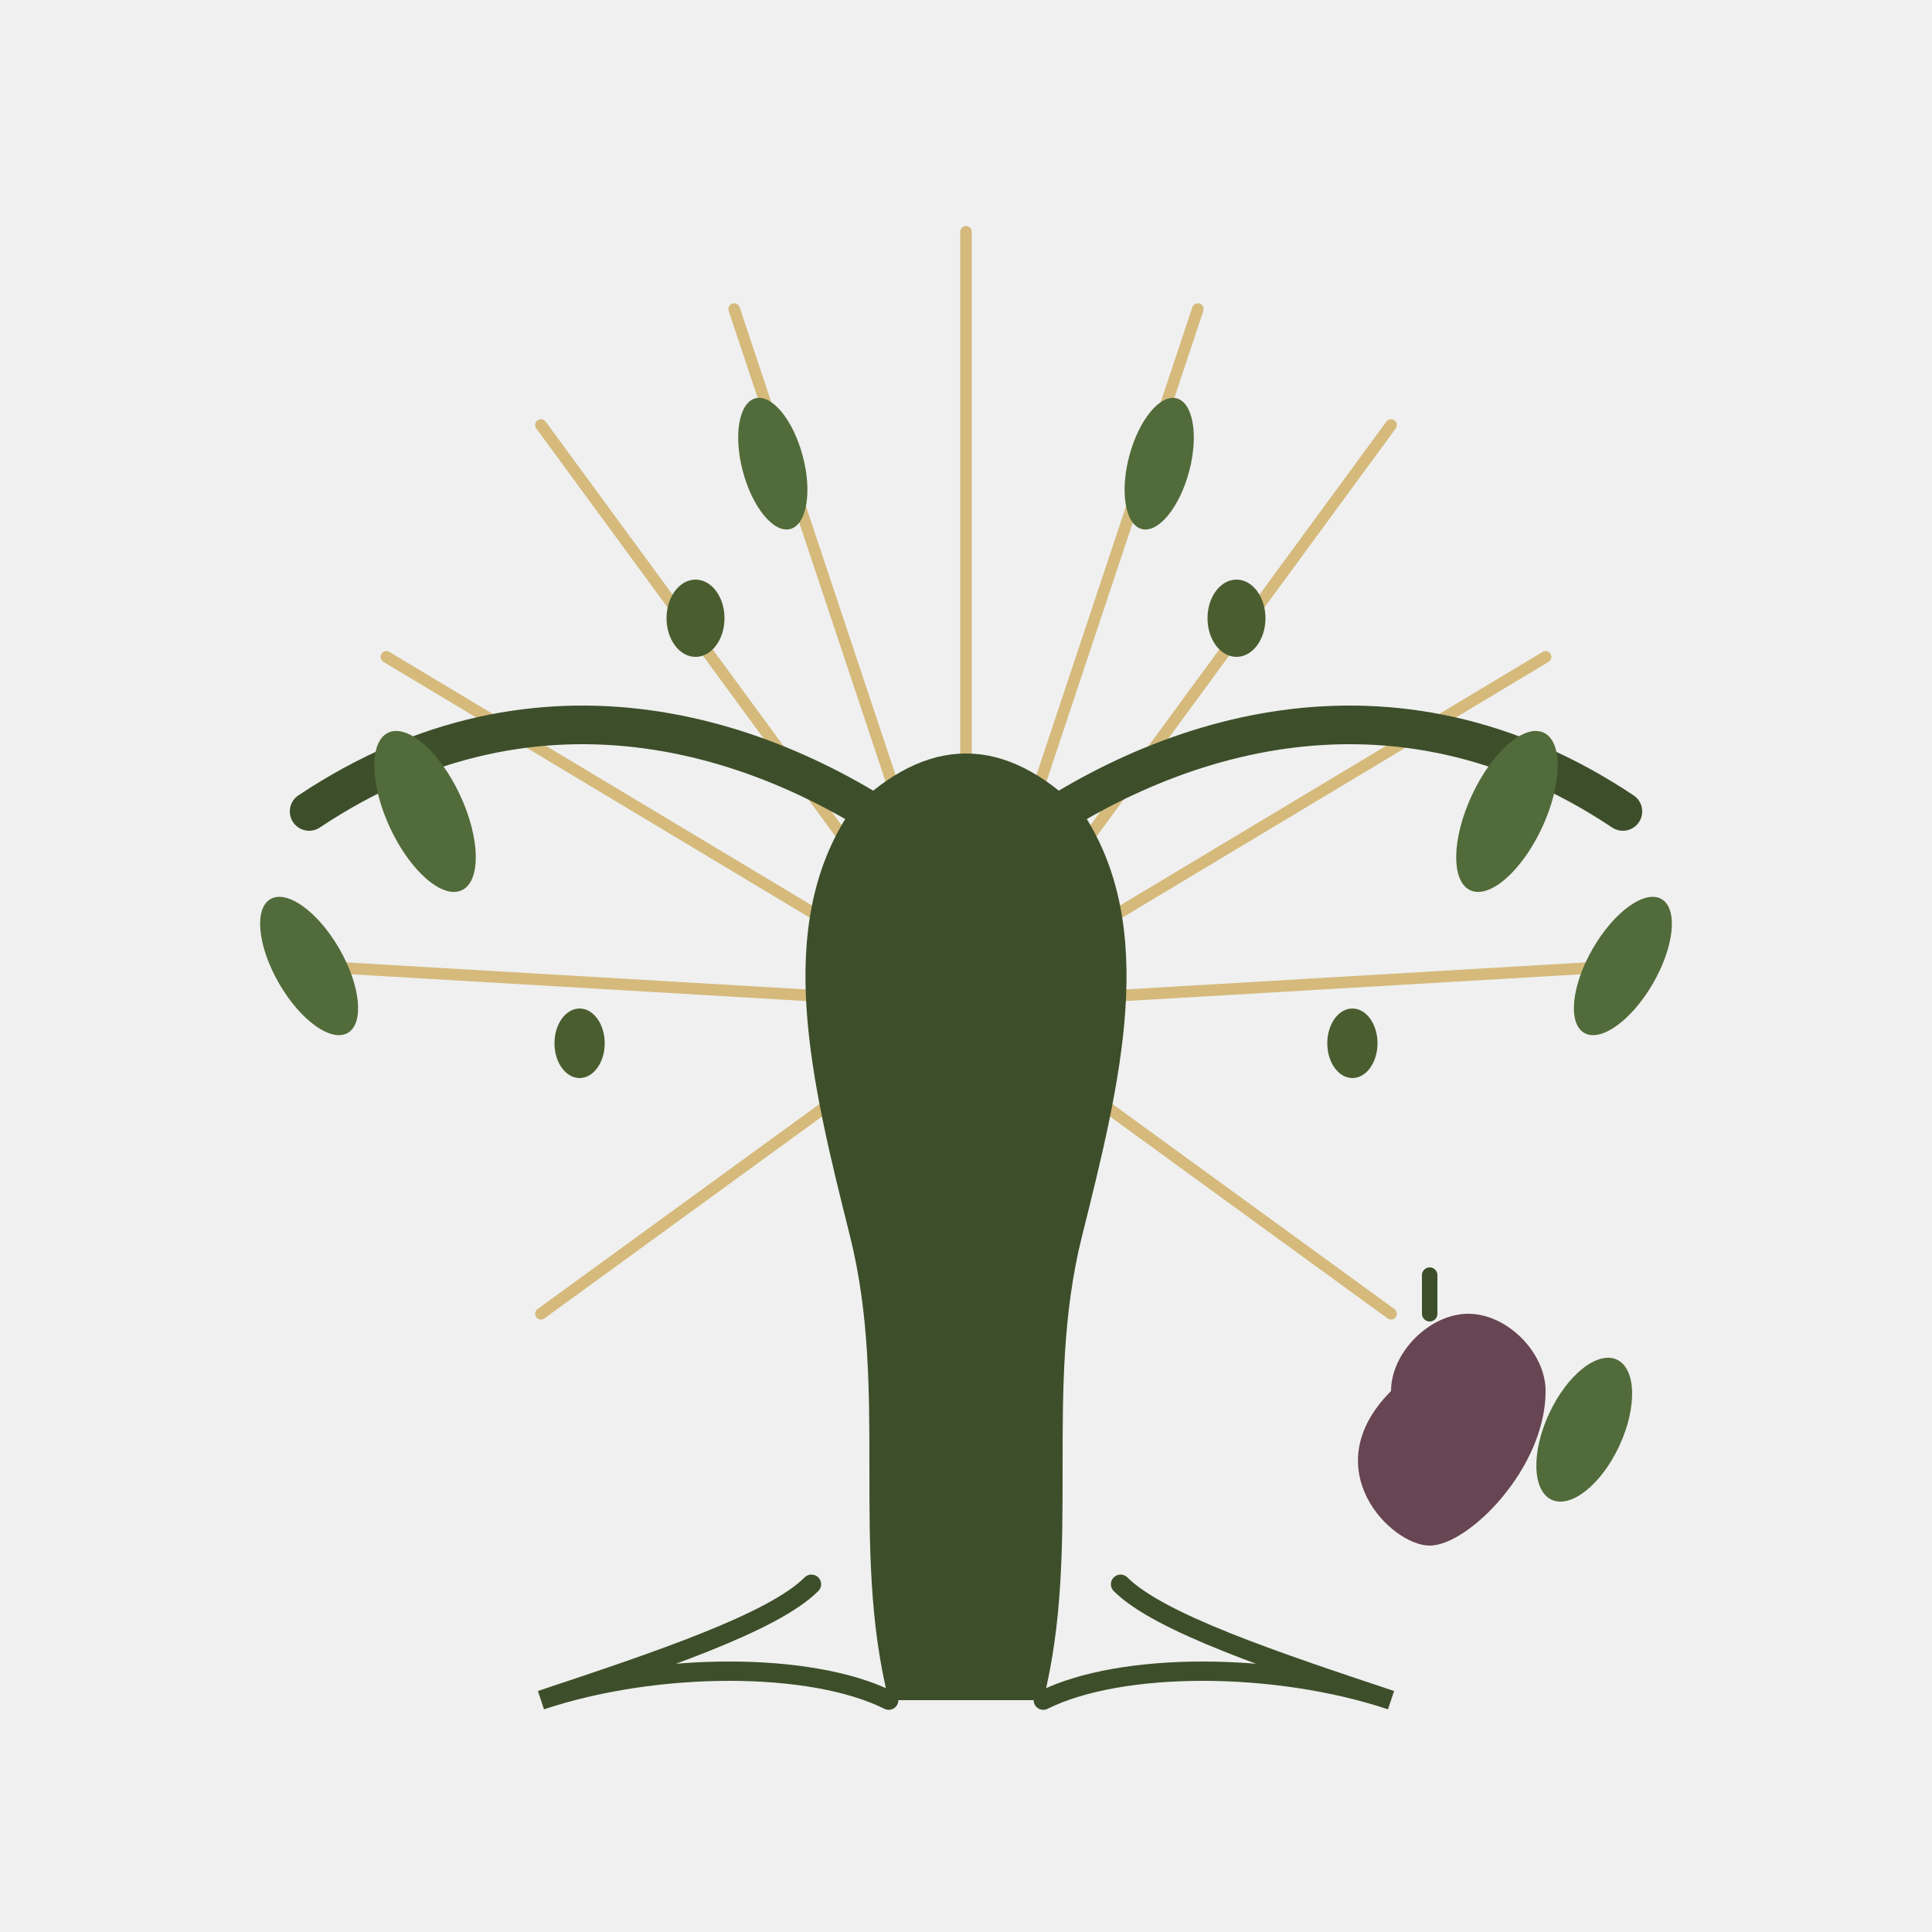
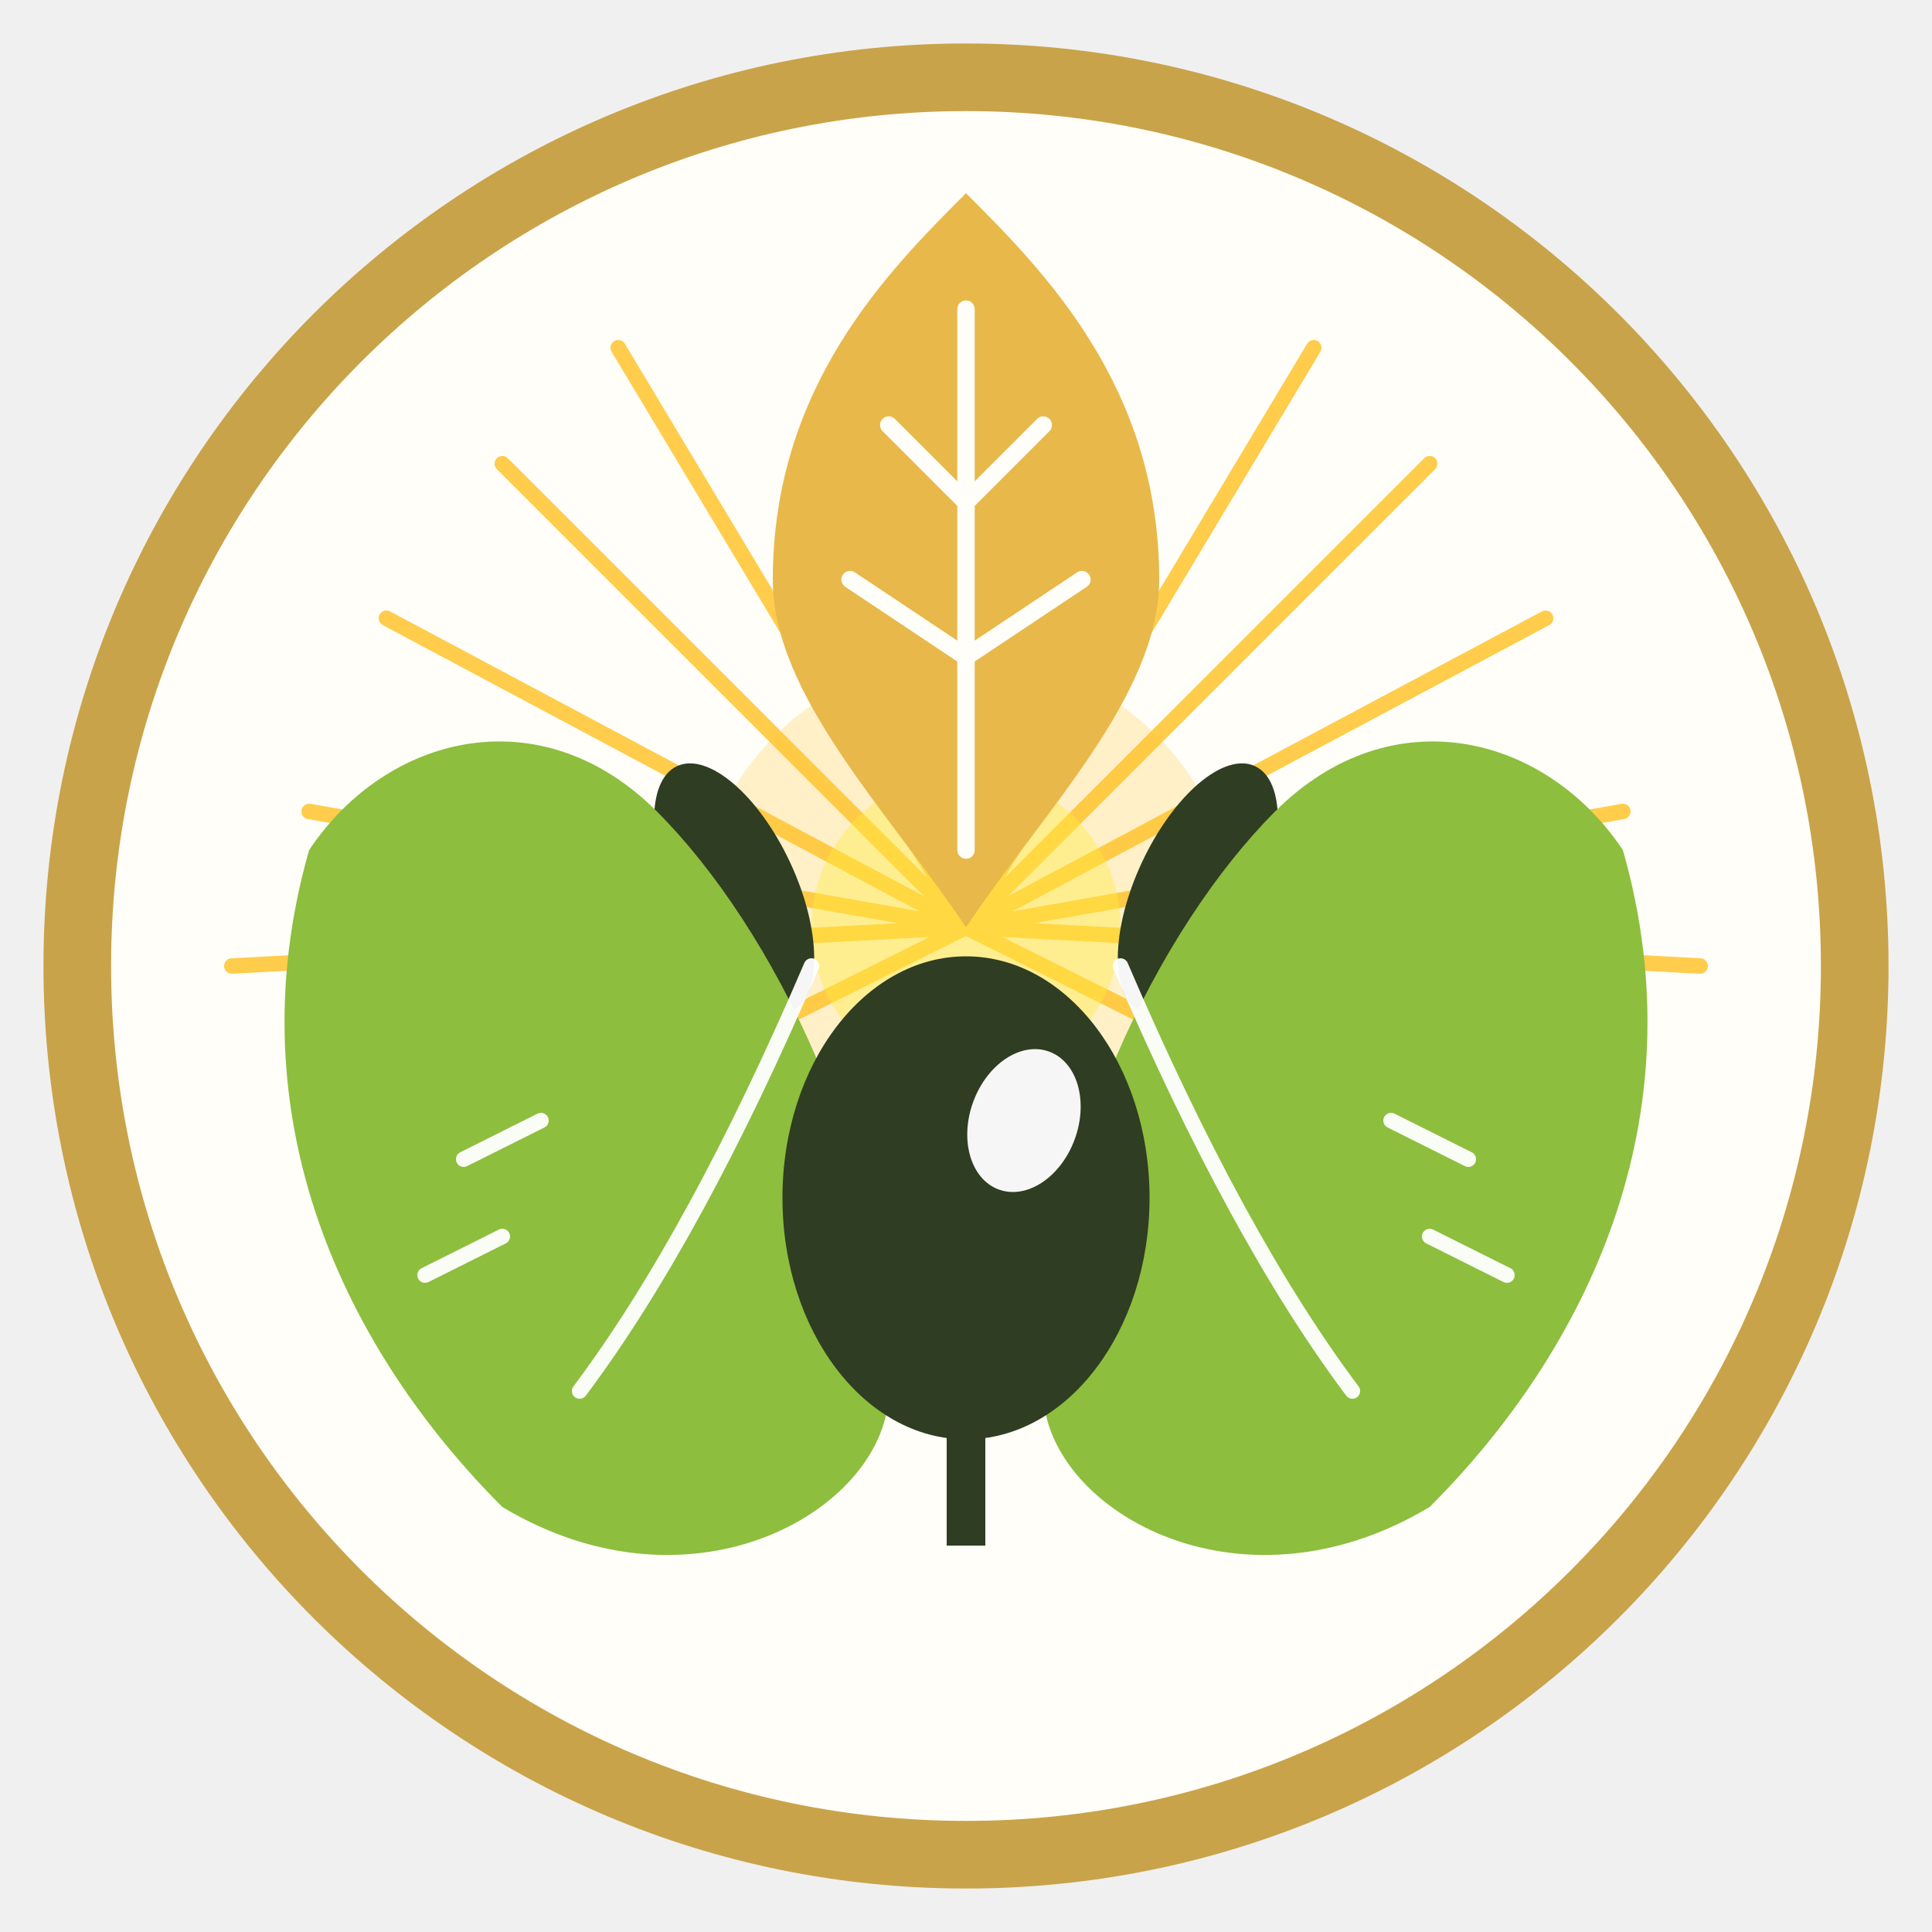
<svg xmlns="http://www.w3.org/2000/svg" width="100" height="100" viewBox="0 0 100 100" fill="none">
-   <g stroke="#C9A34A" stroke-width="0.6" opacity="0.7" stroke-linecap="round">
-     <line x1="50" y1="52" x2="50" y2="12" />
-     <line x1="50" y1="52" x2="62" y2="16" />
-     <line x1="50" y1="52" x2="72" y2="22" />
-     <line x1="50" y1="52" x2="80" y2="34" />
-     <line x1="50" y1="52" x2="84" y2="50" />
-     <line x1="50" y1="52" x2="72" y2="68" />
-     <line x1="50" y1="52" x2="28" y2="68" />
-     <line x1="50" y1="52" x2="16" y2="50" />
-     <line x1="50" y1="52" x2="20" y2="34" />
-     <line x1="50" y1="52" x2="28" y2="22" />
-     <line x1="50" y1="52" x2="38" y2="16" />
+   <circle cx="50" cy="50" r="46" stroke="#C9A34A" stroke-width="3.5" fill="#FFFEF8" />
+   <g stroke="#FFC639" stroke-width="0.8" opacity="0.9" stroke-linecap="round">
+     <line x1="50" y1="48" x2="32" y2="18" />
+     <line x1="50" y1="48" x2="26" y2="24" />
+     <line x1="50" y1="48" x2="20" y2="32" />
+     <line x1="50" y1="48" x2="16" y2="42" />
+     <line x1="50" y1="48" x2="68" y2="18" />
+     <line x1="50" y1="48" x2="74" y2="24" />
+     <line x1="50" y1="48" x2="80" y2="32" />
+     <line x1="50" y1="48" x2="84" y2="42" />
+     <line x1="50" y1="48" x2="50" y2="12" />
+     <line x1="50" y1="48" x2="88" y2="50" />
+     <line x1="50" y1="48" x2="12" y2="50" />
+     <line x1="50" y1="48" x2="78" y2="62" />
+     <line x1="50" y1="48" x2="22" y2="62" />
  </g>
-   <circle cx="50" cy="52" r="2.5" fill="#C9A34A" opacity="0.9" />
-   <path d="M46 88 C44 80,46 72,44 64 C42 56,40 48,44 42 C48 38,52 38,56 42 C60 48,58 56,56 64 C54 72,56 80,54 88 Z" fill="#3D4F2A" />
-   <path d="M48 44 C40 38,28 34,16 42" stroke="#3D4F2A" stroke-width="2" fill="none" stroke-linecap="round" />
-   <path d="M52 44 C60 38,72 34,84 42" stroke="#3D4F2A" stroke-width="2" fill="none" stroke-linecap="round" />
-   <g fill="#526B3A">
-     <ellipse cx="22" cy="42" rx="2" ry="4.5" transform="rotate(-25 22 42)" />
-     <ellipse cx="16" cy="50" rx="1.8" ry="4" transform="rotate(-30 16 50)" />
-     <ellipse cx="78" cy="42" rx="2" ry="4.5" transform="rotate(25 78 42)" />
-     <ellipse cx="84" cy="50" rx="1.8" ry="4" transform="rotate(30 84 50)" />
-     <ellipse cx="40" cy="24" rx="1.6" ry="3.5" transform="rotate(-15 40 24)" />
-     <ellipse cx="60" cy="24" rx="1.6" ry="3.5" transform="rotate(15 60 24)" />
-   </g>
-   <g fill="#4A5D2F">
-     <ellipse cx="36" cy="32" rx="1.5" ry="2" />
-     <ellipse cx="64" cy="32" rx="1.5" ry="2" />
-     <ellipse cx="30" cy="54" rx="1.3" ry="1.8" />
-     <ellipse cx="70" cy="54" rx="1.3" ry="1.8" />
-   </g>
-   <g>
-     <path d="M72 72 C72 70,74 68,76 68 C78 68,80 70,80 72 C80 76,76 80,74 80 C72 80,68 76,72 72 Z" fill="#684552" />
-     <path d="M74 68 L74 66" stroke="#3D4F2A" stroke-width="0.8" stroke-linecap="round" />
-     <ellipse cx="82" cy="74" rx="2" ry="4" transform="rotate(25 82 74)" fill="#526B3A" />
-   </g>
-   <path d="M46 88 C42 86,34 86,28 88 C34 86,40 84,42 82 M54 88 C58 86,66 86,72 88 C66 86,60 84,58 82" stroke="#3D4F2A" stroke-width="1" fill="none" stroke-linecap="round" />
+   <circle cx="50" cy="48" r="14" fill="#FFC639" opacity="0.25" />
+   <circle cx="50" cy="48" r="8" fill="#FFEB3B" opacity="0.4" />
+   <path d="M50 10 C 46 14, 40 20, 40 30 C 40 36, 46 42, 50 48 C 54 42, 60 36, 60 30 C 60 20, 54 14, 50 10 Z" fill="#E8B84A" />
+   <path d="M50 16 L50 44 M46 22 L50 26 L54 22 M44 30 L50 34 L56 30" stroke="#FFFEF8" stroke-width="0.9" stroke-linecap="round" fill="none" />
+   <ellipse cx="38" cy="46" rx="3.2" ry="7" transform="rotate(-25 38 46)" fill="#2F3D22" />
+   <ellipse cx="62" cy="46" rx="3.2" ry="7" transform="rotate(25 62 46)" fill="#2F3D22" />
+   <ellipse cx="34" cy="54" rx="2.8" ry="6" transform="rotate(-15 34 54)" fill="#2F3D22" />
+   <ellipse cx="66" cy="54" rx="2.8" ry="6" transform="rotate(15 66 54)" fill="#2F3D22" />
+   <path d="M26 78 C 18 70, 12 58, 16 44 C 20 38, 28 36, 34 42 C 40 48, 46 60, 46 72 C 46 78, 36 84, 26 78 Z" fill="#8DBE3E" />
+   <path d="M74 78 C 82 70, 88 58, 84 44 C 80 38, 72 36, 66 42 C 60 48, 54 60, 54 72 C 54 78, 64 84, 74 78 Z" fill="#8DBE3E" />
+   <path d="M30 72 Q 36 64, 42 50 M24 60 L28 58 M22 66 L26 64" stroke="white" stroke-width="0.8" fill="none" stroke-linecap="round" opacity="0.95" />
+   <path d="M70 72 Q 64 64, 58 50 M76 60 L72 58 M78 66 L74 64" stroke="white" stroke-width="0.8" fill="none" stroke-linecap="round" opacity="0.95" />
+   <ellipse cx="50" cy="62" rx="9.5" ry="12.5" fill="#2F3D22" />
+   <ellipse cx="53" cy="58" rx="2.8" ry="3.8" fill="white" opacity="0.95" transform="rotate(20 53 58)" />
+   <rect x="49" y="72" width="2" height="8" fill="#2F3D22" />
</svg>
